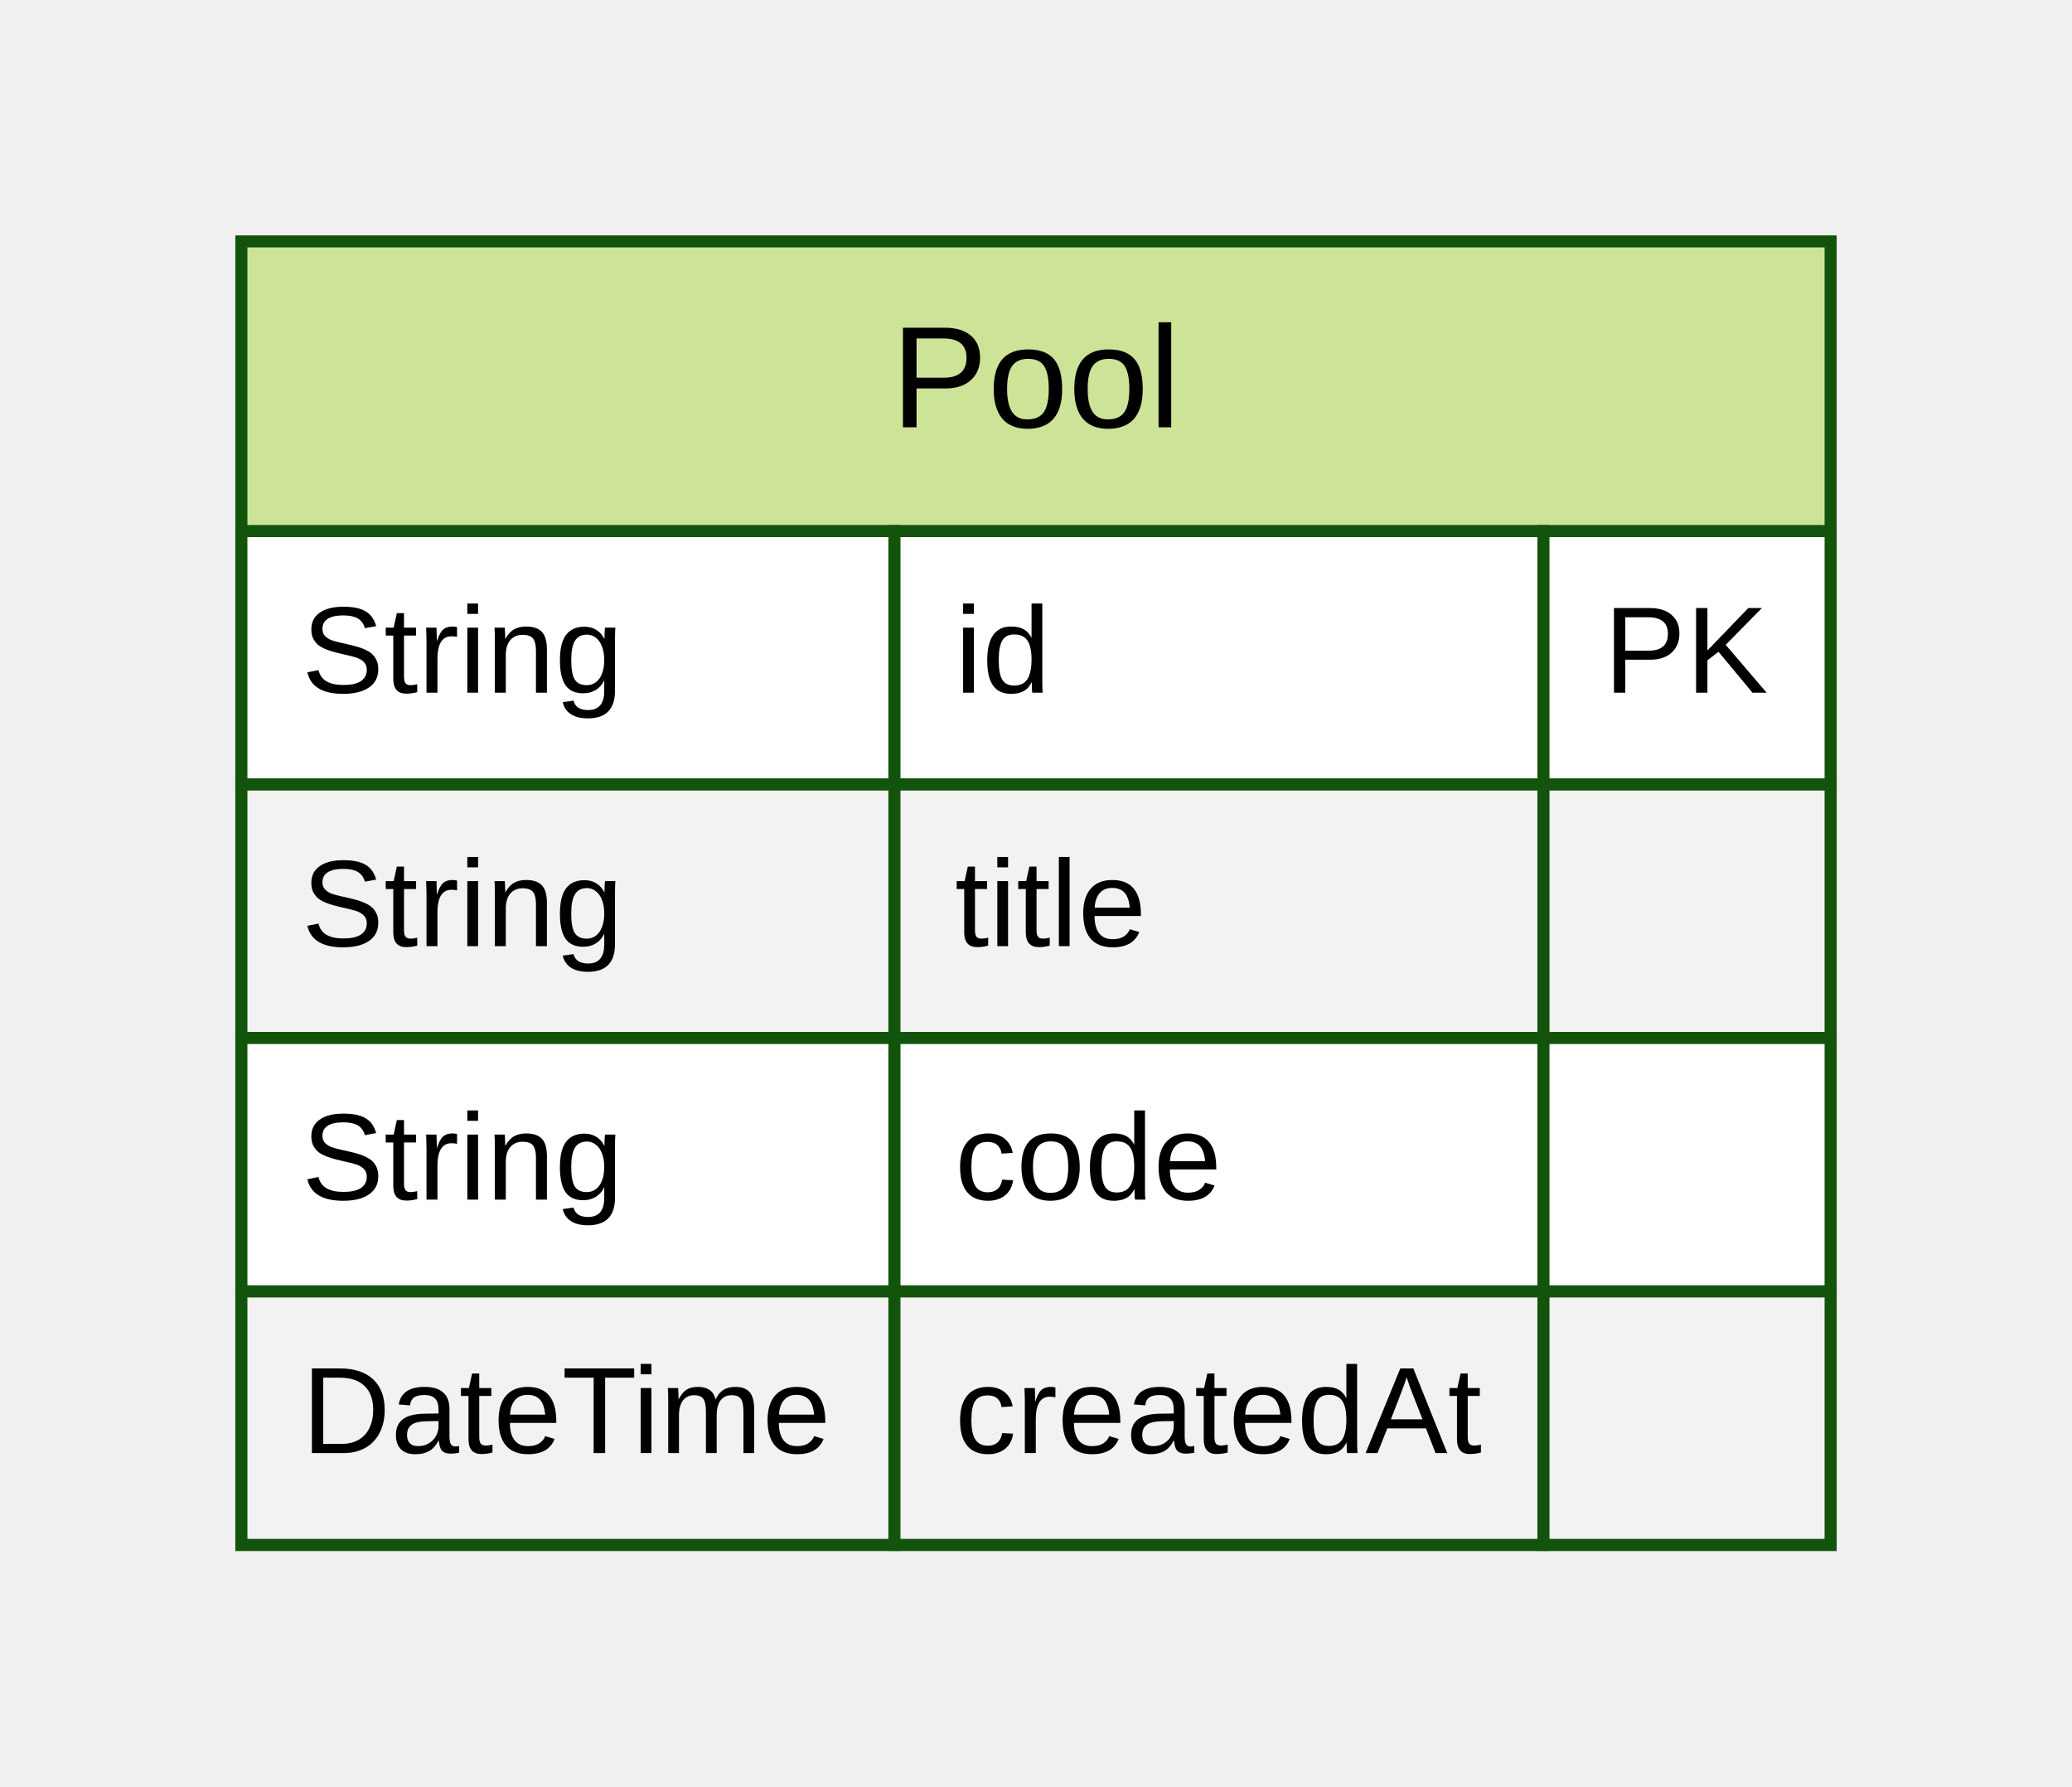
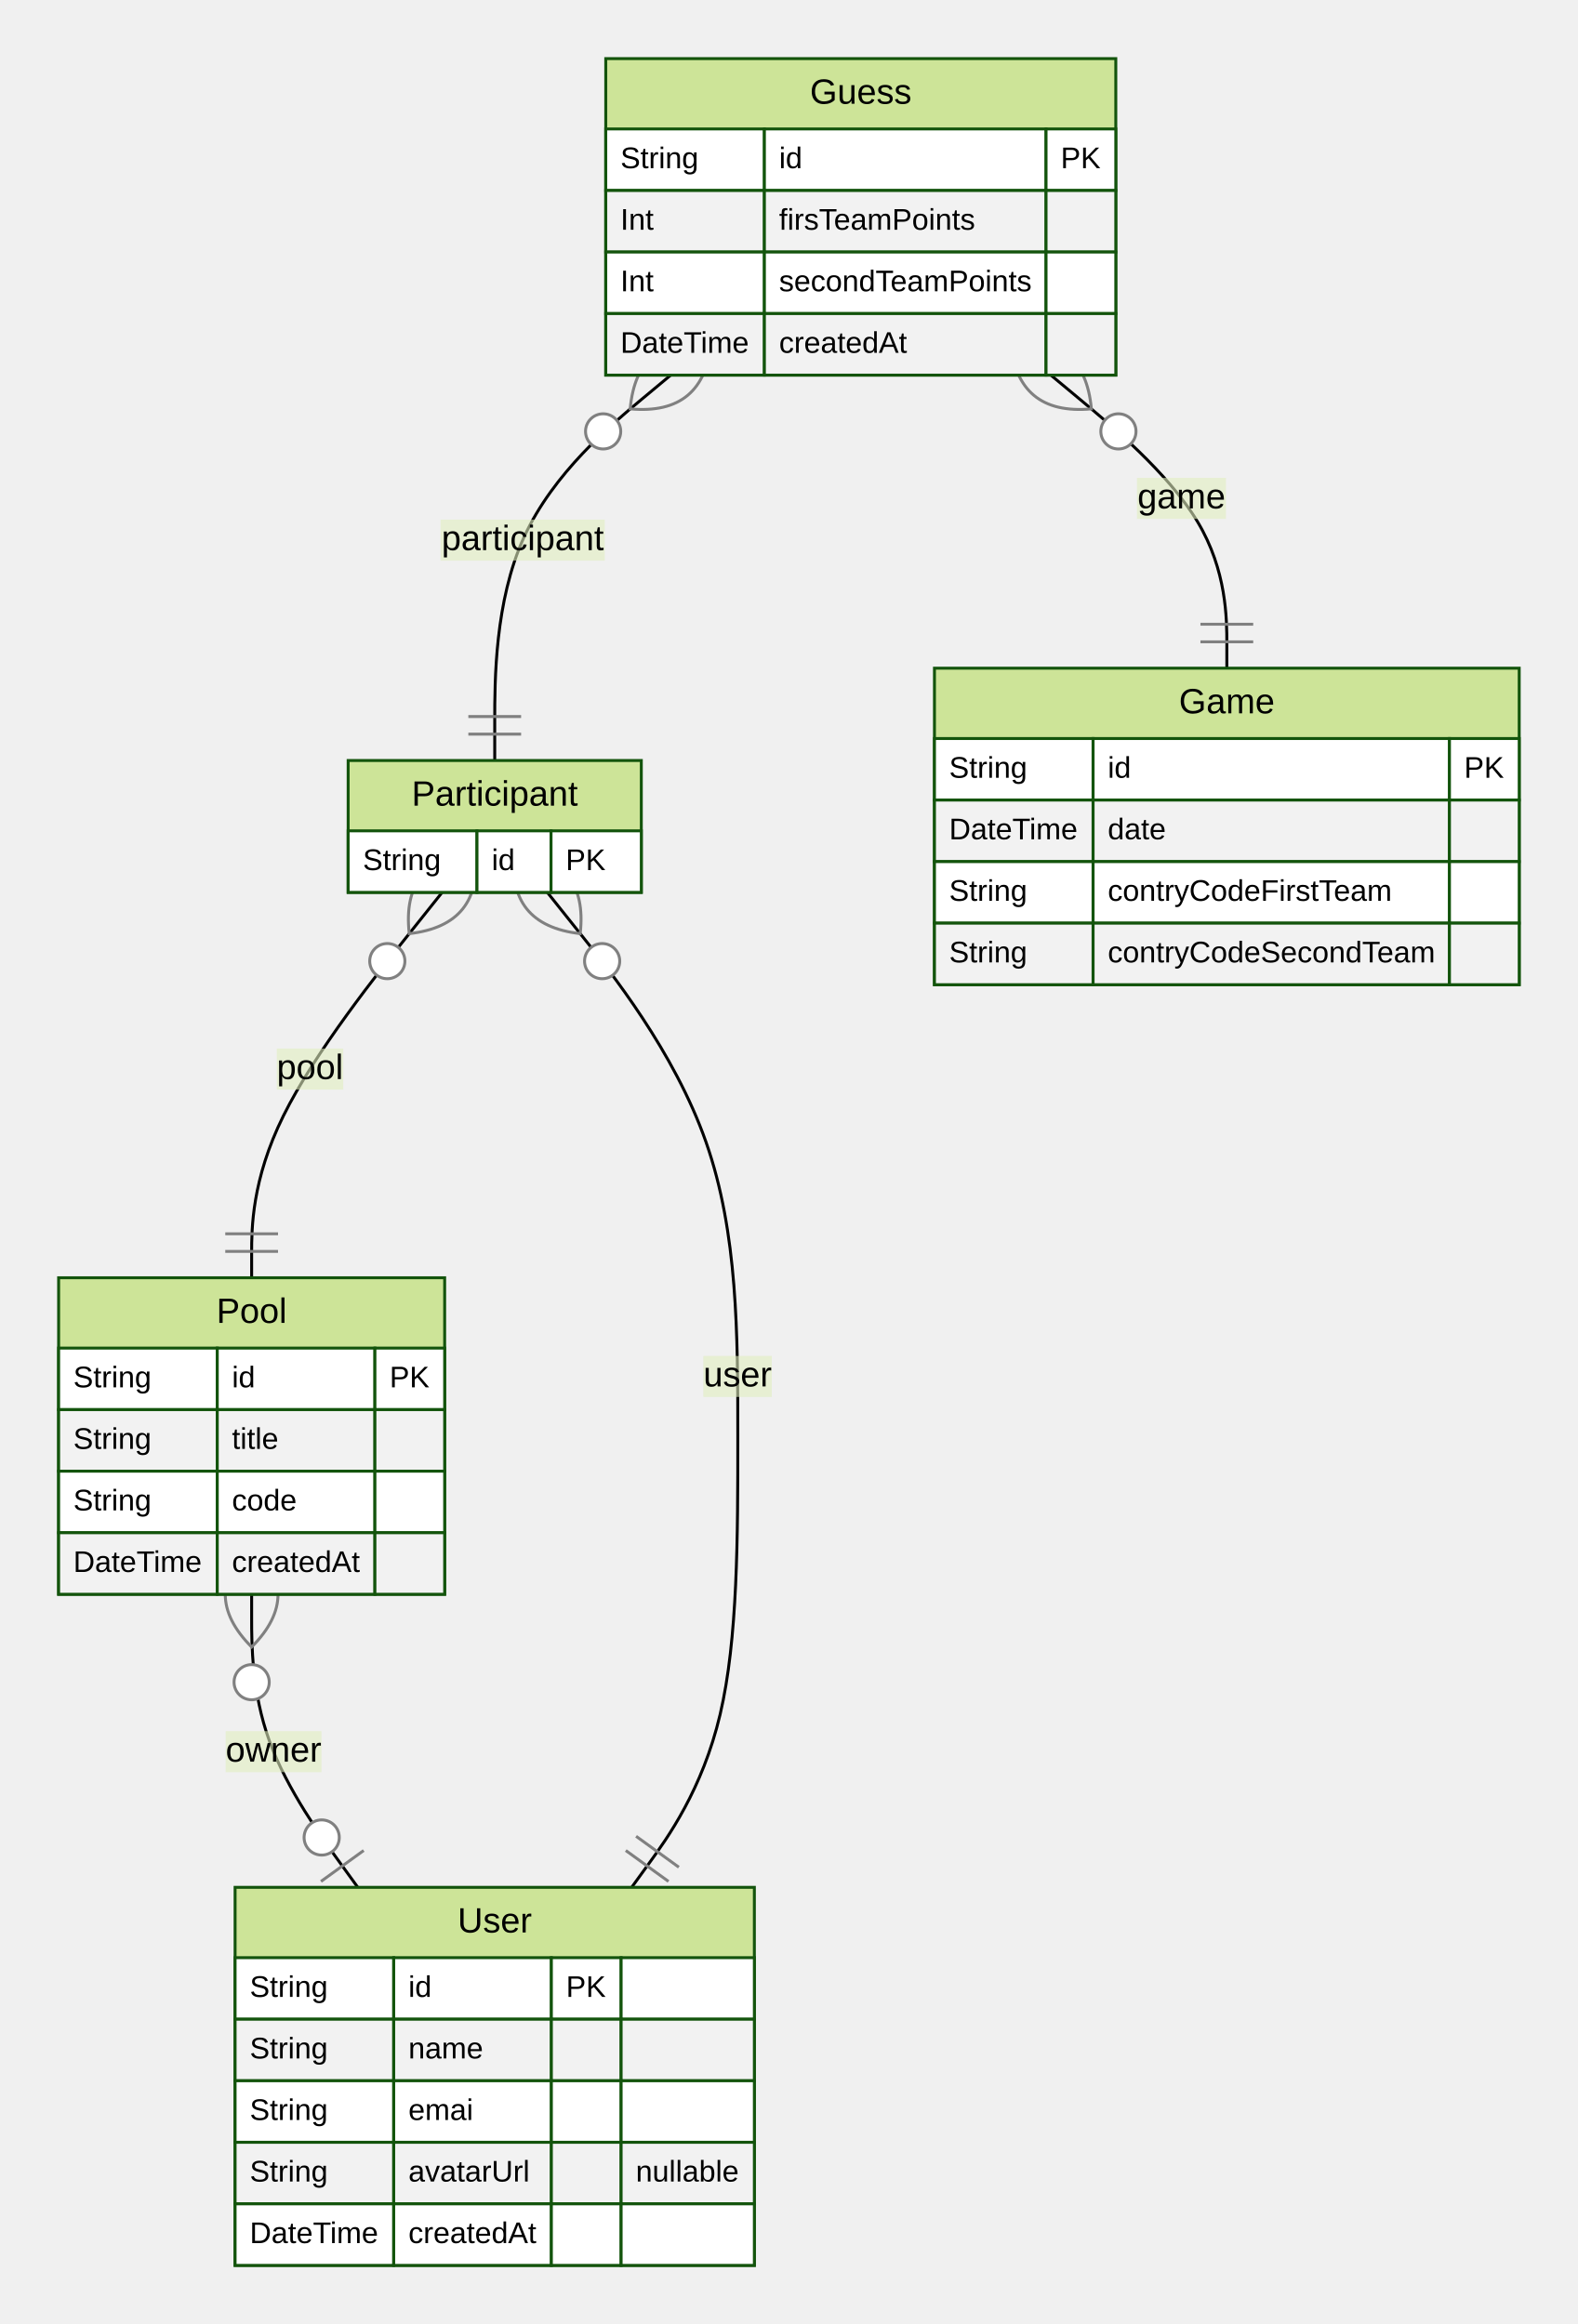
- <svg xmlns="http://www.w3.org/2000/svg" aria-labelledby="chart-title-mermaid-0 chart-desc-mermaid-0" role="img" viewBox="0 0 171.683 148" style="max-width: 171.683px; background-color: white;" width="100%" id="mermaid-0">
+ <svg xmlns="http://www.w3.org/2000/svg" aria-labelledby="chart-title-mermaid-0 chart-desc-mermaid-0" role="img" viewBox="0 0 538.233 793" style="max-width: 538.233px; background-color: white;" width="100%" id="mermaid-0">
  <style>#mermaid-0 {font-family:"trebuchet ms",verdana,arial,sans-serif;font-size:16px;fill:#000000;}#mermaid-0 .error-icon{fill:#552222;}#mermaid-0 .error-text{fill:#552222;stroke:#552222;}#mermaid-0 .edge-thickness-normal{stroke-width:2px;}#mermaid-0 .edge-thickness-thick{stroke-width:3.5px;}#mermaid-0 .edge-pattern-solid{stroke-dasharray:0;}#mermaid-0 .edge-pattern-dashed{stroke-dasharray:3;}#mermaid-0 .edge-pattern-dotted{stroke-dasharray:2;}#mermaid-0 .marker{fill:#000000;stroke:#000000;}#mermaid-0 .marker.cross{stroke:#000000;}#mermaid-0 svg{font-family:"trebuchet ms",verdana,arial,sans-serif;font-size:16px;}#mermaid-0 .entityBox{fill:#cde498;stroke:#13540c;}#mermaid-0 .attributeBoxOdd{fill:#ffffff;stroke:#13540c;}#mermaid-0 .attributeBoxEven{fill:#f2f2f2;stroke:#13540c;}#mermaid-0 .relationshipLabelBox{fill:hsl(78.158, 58.462%, 84.51%);opacity:0.7;background-color:hsl(78.158, 58.462%, 84.51%);}#mermaid-0 .relationshipLabelBox rect{opacity:0.5;}#mermaid-0 .relationshipLine{stroke:#000000;}#mermaid-0 :root{--mermaid-font-family:"trebuchet ms",verdana,arial,sans-serif;}</style>
  <g />
  <defs>
    <marker orient="auto" markerHeight="18" markerWidth="18" refY="9" refX="0" id="ONLY_ONE_START">
      <path d="M9,0 L9,18 M15,0 L15,18" fill="none" stroke="gray" />
    </marker>
  </defs>
  <defs>
    <marker orient="auto" markerHeight="18" markerWidth="18" refY="9" refX="18" id="ONLY_ONE_END">
      <path d="M3,0 L3,18 M9,0 L9,18" fill="none" stroke="gray" />
    </marker>
  </defs>
  <defs>
    <marker orient="auto" markerHeight="18" markerWidth="30" refY="9" refX="0" id="ZERO_OR_ONE_START">
      <circle r="6" cy="9" cx="21" fill="white" stroke="gray" />
      <path d="M9,0 L9,18" fill="none" stroke="gray" />
    </marker>
  </defs>
  <defs>
    <marker orient="auto" markerHeight="18" markerWidth="30" refY="9" refX="30" id="ZERO_OR_ONE_END">
      <circle r="6" cy="9" cx="9" fill="white" stroke="gray" />
      <path d="M21,0 L21,18" fill="none" stroke="gray" />
    </marker>
  </defs>
  <defs>
    <marker orient="auto" markerHeight="36" markerWidth="45" refY="18" refX="18" id="ONE_OR_MORE_START">
      <path d="M0,18 Q 18,0 36,18 Q 18,36 0,18 M42,9 L42,27" fill="none" stroke="gray" />
    </marker>
  </defs>
  <defs>
    <marker orient="auto" markerHeight="36" markerWidth="45" refY="18" refX="27" id="ONE_OR_MORE_END">
      <path d="M3,9 L3,27 M9,18 Q27,0 45,18 Q27,36 9,18" fill="none" stroke="gray" />
    </marker>
  </defs>
  <defs>
    <marker orient="auto" markerHeight="36" markerWidth="57" refY="18" refX="18" id="ZERO_OR_MORE_START">
      <circle r="6" cy="18" cx="48" fill="white" stroke="gray" />
      <path d="M0,18 Q18,0 36,18 Q18,36 0,18" fill="none" stroke="gray" />
    </marker>
  </defs>
  <defs>
    <marker orient="auto" markerHeight="36" markerWidth="57" refY="18" refX="39" id="ZERO_OR_MORE_END">
      <circle r="6" cy="18" cx="9" fill="white" stroke="gray" />
      <path d="M21,18 Q39,0 57,18 Q39,36 21,18" fill="none" stroke="gray" />
    </marker>
  </defs>
-   <g transform="translate(20,20 )" id="Pool">
+   <path marker-start="url(#ZERO_OR_MORE_START)" marker-end="url(#ZERO_OR_ONE_END)" fill="none" stroke="gray" d="M85.841,544L85.841,552.333C85.841,560.667,85.841,577.333,91.876,594C97.911,610.667,109.981,627.333,116.016,635.667L122.051,644" class="er relationshipLine" />
+   <path marker-start="url(#ZERO_OR_MORE_START)" marker-end="url(#ONLY_ONE_END)" fill="none" stroke="gray" d="M186.702,304.5L197.532,318.083C208.362,331.667,230.023,358.833,240.853,389.75C251.683,420.667,251.683,455.333,251.683,490C251.683,524.667,251.683,559.333,245.648,585C239.613,610.667,227.543,627.333,221.508,635.667L215.473,644" class="er relationshipLine" />
+   <path marker-start="url(#ZERO_OR_MORE_START)" marker-end="url(#ONLY_ONE_END)" fill="none" stroke="gray" d="M150.823,304.5L139.992,318.083C129.162,331.667,107.502,358.833,96.672,380.75C85.841,402.667,85.841,419.333,85.841,427.667L85.841,436" class="er relationshipLine" />
+   <path marker-start="url(#ZERO_OR_MORE_START)" marker-end="url(#ONLY_ONE_END)" fill="none" stroke="gray" d="M228.795,128L218.789,136.333C208.784,144.667,188.773,161.333,178.768,183.25C168.762,205.167,168.762,232.333,168.762,245.917L168.762,259.5" class="er relationshipLine" />
+   <path marker-start="url(#ZERO_OR_MORE_START)" marker-end="url(#ONLY_ONE_END)" fill="none" stroke="gray" d="M358.465,128L368.47,136.333C378.476,144.667,398.487,161.333,408.492,178C418.498,194.667,418.498,211.333,418.498,219.667L418.498,228" class="er relationshipLine" />
+   <g transform="translate(20,436 )" id="Pool">
    <rect height="108" width="131.683" y="0" x="0" stroke="gray" fill-opacity="100%" fill="honeydew" class="er entityBox" />
    <text transform="translate(65.84149,12)" style="font-family: &quot;trebuchet ms&quot;, verdana, arial, sans-serif;; font-size: 12px" text-anchor="middle" dominant-baseline="middle" y="0" x="0" id="entity-Pool" class="er entityLabel">Pool</text>
    <rect height="21" width="54.113" y="24" x="0" stroke="gray" fill-opacity="100%" fill="honeydew" class="er attributeBoxOdd" />
    <text transform="translate(5,34.5)" style="font-family: &quot;trebuchet ms&quot;, verdana, arial, sans-serif;; font-size: 10.2px" text-anchor="left" dominant-baseline="middle" y="0" x="0" id="entity-Pool-attr-1-type" class="er entityLabel">String</text>
    <rect height="21" width="53.775" y="24" x="54.113" stroke="gray" fill-opacity="100%" fill="honeydew" class="er attributeBoxOdd" />
    <text transform="translate(59.11313,34.5)" style="font-family: &quot;trebuchet ms&quot;, verdana, arial, sans-serif;; font-size: 10.2px" text-anchor="left" dominant-baseline="middle" y="0" x="0" id="entity-Pool-attr-1-name" class="er entityLabel">id</text>
    <rect height="21" width="23.795" y="24" x="107.888" stroke="gray" fill-opacity="100%" fill="honeydew" class="er attributeBoxOdd" />
    <text transform="translate(112.888,34.5)" style="font-family: &quot;trebuchet ms&quot;, verdana, arial, sans-serif;; font-size: 10.2px" text-anchor="left" dominant-baseline="middle" y="0" x="0" id="entity-Pool-attr-1-key" class="er entityLabel">PK</text>
    <rect height="21" width="54.113" y="45" x="0" stroke="gray" fill-opacity="100%" fill="honeydew" class="er attributeBoxEven" />
    <text transform="translate(5,55.5)" style="font-family: &quot;trebuchet ms&quot;, verdana, arial, sans-serif;; font-size: 10.2px" text-anchor="left" dominant-baseline="middle" y="0" x="0" id="entity-Pool-attr-2-type" class="er entityLabel">String</text>
    <rect height="21" width="53.775" y="45" x="54.113" stroke="gray" fill-opacity="100%" fill="honeydew" class="er attributeBoxEven" />
    <text transform="translate(59.11313,55.5)" style="font-family: &quot;trebuchet ms&quot;, verdana, arial, sans-serif;; font-size: 10.2px" text-anchor="left" dominant-baseline="middle" y="0" x="0" id="entity-Pool-attr-2-name" class="er entityLabel">title</text>
    <rect height="21" width="23.795" y="45" x="107.888" stroke="gray" fill-opacity="100%" fill="honeydew" class="er attributeBoxEven" />
    <text transform="translate(112.888,55.5)" style="font-family: &quot;trebuchet ms&quot;, verdana, arial, sans-serif;; font-size: 10.2px" text-anchor="left" dominant-baseline="middle" y="0" x="0" id="entity-Pool-attr-2-key" class="er entityLabel" />
    <rect height="21" width="54.113" y="66" x="0" stroke="gray" fill-opacity="100%" fill="honeydew" class="er attributeBoxOdd" />
    <text transform="translate(5,76.5)" style="font-family: &quot;trebuchet ms&quot;, verdana, arial, sans-serif;; font-size: 10.2px" text-anchor="left" dominant-baseline="middle" y="0" x="0" id="entity-Pool-attr-3-type" class="er entityLabel">String</text>
    <rect height="21" width="53.775" y="66" x="54.113" stroke="gray" fill-opacity="100%" fill="honeydew" class="er attributeBoxOdd" />
    <text transform="translate(59.11313,76.5)" style="font-family: &quot;trebuchet ms&quot;, verdana, arial, sans-serif;; font-size: 10.2px" text-anchor="left" dominant-baseline="middle" y="0" x="0" id="entity-Pool-attr-3-name" class="er entityLabel">code</text>
    <rect height="21" width="23.795" y="66" x="107.888" stroke="gray" fill-opacity="100%" fill="honeydew" class="er attributeBoxOdd" />
    <text transform="translate(112.888,76.5)" style="font-family: &quot;trebuchet ms&quot;, verdana, arial, sans-serif;; font-size: 10.2px" text-anchor="left" dominant-baseline="middle" y="0" x="0" id="entity-Pool-attr-3-key" class="er entityLabel" />
    <rect height="21" width="54.113" y="87" x="0" stroke="gray" fill-opacity="100%" fill="honeydew" class="er attributeBoxEven" />
    <text transform="translate(5,97.5)" style="font-family: &quot;trebuchet ms&quot;, verdana, arial, sans-serif;; font-size: 10.2px" text-anchor="left" dominant-baseline="middle" y="0" x="0" id="entity-Pool-attr-4-type" class="er entityLabel">DateTime</text>
    <rect height="21" width="53.775" y="87" x="54.113" stroke="gray" fill-opacity="100%" fill="honeydew" class="er attributeBoxEven" />
    <text transform="translate(59.11313,97.5)" style="font-family: &quot;trebuchet ms&quot;, verdana, arial, sans-serif;; font-size: 10.2px" text-anchor="left" dominant-baseline="middle" y="0" x="0" id="entity-Pool-attr-4-name" class="er entityLabel">createdAt</text>
    <rect height="21" width="23.795" y="87" x="107.888" stroke="gray" fill-opacity="100%" fill="honeydew" class="er attributeBoxEven" />
    <text transform="translate(112.888,97.5)" style="font-family: &quot;trebuchet ms&quot;, verdana, arial, sans-serif;; font-size: 10.2px" text-anchor="left" dominant-baseline="middle" y="0" x="0" id="entity-Pool-attr-4-key" class="er entityLabel" />
  </g>
+   <g transform="translate(118.7622,259.5 )" id="Participant">
+     <rect height="45" width="100" y="0" x="0" stroke="gray" fill-opacity="100%" fill="honeydew" class="er entityBox" />
+     <text transform="translate(50,12)" style="font-family: &quot;trebuchet ms&quot;, verdana, arial, sans-serif;; font-size: 12px" text-anchor="middle" dominant-baseline="middle" y="0" x="0" id="entity-Participant" class="er entityLabel">Participant</text>
+     <rect height="21" width="43.945" y="24" x="0" stroke="gray" fill-opacity="100%" fill="honeydew" class="er attributeBoxOdd" />
+     <text transform="translate(5,34.5)" style="font-family: &quot;trebuchet ms&quot;, verdana, arial, sans-serif;; font-size: 10.2px" text-anchor="left" dominant-baseline="middle" y="0" x="0" id="entity-Participant-attr-1-type" class="er entityLabel">String</text>
+     <rect height="21" width="25.262" y="24" x="43.945" stroke="gray" fill-opacity="100%" fill="honeydew" class="er attributeBoxOdd" />
+     <text transform="translate(48.94526,34.5)" style="font-family: &quot;trebuchet ms&quot;, verdana, arial, sans-serif;; font-size: 10.2px" text-anchor="left" dominant-baseline="middle" y="0" x="0" id="entity-Participant-attr-1-name" class="er entityLabel">id</text>
+     <rect height="21" width="30.793" y="24" x="69.207" stroke="gray" fill-opacity="100%" fill="honeydew" class="er attributeBoxOdd" />
+     <text transform="translate(74.20681,34.5)" style="font-family: &quot;trebuchet ms&quot;, verdana, arial, sans-serif;; font-size: 10.2px" text-anchor="left" dominant-baseline="middle" y="0" x="0" id="entity-Participant-attr-1-key" class="er entityLabel">PK</text>
+   </g>
+   <g transform="translate(80.19414,644 )" id="User">
+     <rect height="129" width="177.136" y="0" x="0" stroke="gray" fill-opacity="100%" fill="honeydew" class="er entityBox" />
+     <text transform="translate(88.5681,12)" style="font-family: &quot;trebuchet ms&quot;, verdana, arial, sans-serif;; font-size: 12px" text-anchor="middle" dominant-baseline="middle" y="0" x="0" id="entity-User" class="er entityLabel">User</text>
+     <rect height="21" width="54.113" y="24" x="0" stroke="gray" fill-opacity="100%" fill="honeydew" class="er attributeBoxOdd" />
+     <text transform="translate(5,34.5)" style="font-family: &quot;trebuchet ms&quot;, verdana, arial, sans-serif;; font-size: 10.2px" text-anchor="left" dominant-baseline="middle" y="0" x="0" id="entity-User-attr-1-type" class="er entityLabel">String</text>
+     <rect height="21" width="53.775" y="24" x="54.113" stroke="gray" fill-opacity="100%" fill="honeydew" class="er attributeBoxOdd" />
+     <text transform="translate(59.11313,34.5)" style="font-family: &quot;trebuchet ms&quot;, verdana, arial, sans-serif;; font-size: 10.2px" text-anchor="left" dominant-baseline="middle" y="0" x="0" id="entity-User-attr-1-name" class="er entityLabel">id</text>
+     <rect height="21" width="23.795" y="24" x="107.888" stroke="gray" fill-opacity="100%" fill="honeydew" class="er attributeBoxOdd" />
+     <text transform="translate(112.888,34.5)" style="font-family: &quot;trebuchet ms&quot;, verdana, arial, sans-serif;; font-size: 10.2px" text-anchor="left" dominant-baseline="middle" y="0" x="0" id="entity-User-attr-1-key" class="er entityLabel">PK</text>
+     <rect height="21" width="45.453" y="24" x="131.683" stroke="gray" fill-opacity="100%" fill="honeydew" class="er attributeBoxOdd" />
+     <text transform="translate(136.683,34.5)" style="font-family: &quot;trebuchet ms&quot;, verdana, arial, sans-serif;; font-size: 10.2px" text-anchor="left" dominant-baseline="middle" y="0" x="0" id="entity-User-attr-1-comment" class="er entityLabel" />
+     <rect height="21" width="54.113" y="45" x="0" stroke="gray" fill-opacity="100%" fill="honeydew" class="er attributeBoxEven" />
+     <text transform="translate(5,55.5)" style="font-family: &quot;trebuchet ms&quot;, verdana, arial, sans-serif;; font-size: 10.2px" text-anchor="left" dominant-baseline="middle" y="0" x="0" id="entity-User-attr-2-type" class="er entityLabel">String</text>
+     <rect height="21" width="53.775" y="45" x="54.113" stroke="gray" fill-opacity="100%" fill="honeydew" class="er attributeBoxEven" />
+     <text transform="translate(59.11313,55.5)" style="font-family: &quot;trebuchet ms&quot;, verdana, arial, sans-serif;; font-size: 10.2px" text-anchor="left" dominant-baseline="middle" y="0" x="0" id="entity-User-attr-2-name" class="er entityLabel">name</text>
+     <rect height="21" width="23.795" y="45" x="107.888" stroke="gray" fill-opacity="100%" fill="honeydew" class="er attributeBoxEven" />
+     <text transform="translate(112.888,55.5)" style="font-family: &quot;trebuchet ms&quot;, verdana, arial, sans-serif;; font-size: 10.2px" text-anchor="left" dominant-baseline="middle" y="0" x="0" id="entity-User-attr-2-key" class="er entityLabel" />
+     <rect height="21" width="45.453" y="45" x="131.683" stroke="gray" fill-opacity="100%" fill="honeydew" class="er attributeBoxEven" />
+     <text transform="translate(136.683,55.5)" style="font-family: &quot;trebuchet ms&quot;, verdana, arial, sans-serif;; font-size: 10.2px" text-anchor="left" dominant-baseline="middle" y="0" x="0" id="entity-User-attr-2-comment" class="er entityLabel" />
+     <rect height="21" width="54.113" y="66" x="0" stroke="gray" fill-opacity="100%" fill="honeydew" class="er attributeBoxOdd" />
+     <text transform="translate(5,76.5)" style="font-family: &quot;trebuchet ms&quot;, verdana, arial, sans-serif;; font-size: 10.2px" text-anchor="left" dominant-baseline="middle" y="0" x="0" id="entity-User-attr-3-type" class="er entityLabel">String</text>
+     <rect height="21" width="53.775" y="66" x="54.113" stroke="gray" fill-opacity="100%" fill="honeydew" class="er attributeBoxOdd" />
+     <text transform="translate(59.11313,76.5)" style="font-family: &quot;trebuchet ms&quot;, verdana, arial, sans-serif;; font-size: 10.2px" text-anchor="left" dominant-baseline="middle" y="0" x="0" id="entity-User-attr-3-name" class="er entityLabel">emai</text>
+     <rect height="21" width="23.795" y="66" x="107.888" stroke="gray" fill-opacity="100%" fill="honeydew" class="er attributeBoxOdd" />
+     <text transform="translate(112.888,76.5)" style="font-family: &quot;trebuchet ms&quot;, verdana, arial, sans-serif;; font-size: 10.2px" text-anchor="left" dominant-baseline="middle" y="0" x="0" id="entity-User-attr-3-key" class="er entityLabel" />
+     <rect height="21" width="45.453" y="66" x="131.683" stroke="gray" fill-opacity="100%" fill="honeydew" class="er attributeBoxOdd" />
+     <text transform="translate(136.683,76.5)" style="font-family: &quot;trebuchet ms&quot;, verdana, arial, sans-serif;; font-size: 10.2px" text-anchor="left" dominant-baseline="middle" y="0" x="0" id="entity-User-attr-3-comment" class="er entityLabel" />
+     <rect height="21" width="54.113" y="87" x="0" stroke="gray" fill-opacity="100%" fill="honeydew" class="er attributeBoxEven" />
+     <text transform="translate(5,97.5)" style="font-family: &quot;trebuchet ms&quot;, verdana, arial, sans-serif;; font-size: 10.2px" text-anchor="left" dominant-baseline="middle" y="0" x="0" id="entity-User-attr-4-type" class="er entityLabel">String</text>
+     <rect height="21" width="53.775" y="87" x="54.113" stroke="gray" fill-opacity="100%" fill="honeydew" class="er attributeBoxEven" />
+     <text transform="translate(59.11313,97.5)" style="font-family: &quot;trebuchet ms&quot;, verdana, arial, sans-serif;; font-size: 10.2px" text-anchor="left" dominant-baseline="middle" y="0" x="0" id="entity-User-attr-4-name" class="er entityLabel">avatarUrl</text>
+     <rect height="21" width="23.795" y="87" x="107.888" stroke="gray" fill-opacity="100%" fill="honeydew" class="er attributeBoxEven" />
+     <text transform="translate(112.888,97.5)" style="font-family: &quot;trebuchet ms&quot;, verdana, arial, sans-serif;; font-size: 10.2px" text-anchor="left" dominant-baseline="middle" y="0" x="0" id="entity-User-attr-4-key" class="er entityLabel" />
+     <rect height="21" width="45.453" y="87" x="131.683" stroke="gray" fill-opacity="100%" fill="honeydew" class="er attributeBoxEven" />
+     <text transform="translate(136.683,97.5)" style="font-family: &quot;trebuchet ms&quot;, verdana, arial, sans-serif;; font-size: 10.2px" text-anchor="left" dominant-baseline="middle" y="0" x="0" id="entity-User-attr-4-comment" class="er entityLabel">nullable</text>
+     <rect height="21" width="54.113" y="108" x="0" stroke="gray" fill-opacity="100%" fill="honeydew" class="er attributeBoxOdd" />
+     <text transform="translate(5,118.5)" style="font-family: &quot;trebuchet ms&quot;, verdana, arial, sans-serif;; font-size: 10.2px" text-anchor="left" dominant-baseline="middle" y="0" x="0" id="entity-User-attr-5-type" class="er entityLabel">DateTime</text>
+     <rect height="21" width="53.775" y="108" x="54.113" stroke="gray" fill-opacity="100%" fill="honeydew" class="er attributeBoxOdd" />
+     <text transform="translate(59.11313,118.5)" style="font-family: &quot;trebuchet ms&quot;, verdana, arial, sans-serif;; font-size: 10.2px" text-anchor="left" dominant-baseline="middle" y="0" x="0" id="entity-User-attr-5-name" class="er entityLabel">createdAt</text>
+     <rect height="21" width="23.795" y="108" x="107.888" stroke="gray" fill-opacity="100%" fill="honeydew" class="er attributeBoxOdd" />
+     <text transform="translate(112.888,118.5)" style="font-family: &quot;trebuchet ms&quot;, verdana, arial, sans-serif;; font-size: 10.2px" text-anchor="left" dominant-baseline="middle" y="0" x="0" id="entity-User-attr-5-key" class="er entityLabel" />
+     <rect height="21" width="45.453" y="108" x="131.683" stroke="gray" fill-opacity="100%" fill="honeydew" class="er attributeBoxOdd" />
+     <text transform="translate(136.683,118.5)" style="font-family: &quot;trebuchet ms&quot;, verdana, arial, sans-serif;; font-size: 10.2px" text-anchor="left" dominant-baseline="middle" y="0" x="0" id="entity-User-attr-5-comment" class="er entityLabel" />
+   </g>
+   <g transform="translate(318.7622,228 )" id="Game">
+     <rect height="108" width="199.471" y="0" x="0" stroke="gray" fill-opacity="100%" fill="honeydew" class="er entityBox" />
+     <text transform="translate(99.73531,12)" style="font-family: &quot;trebuchet ms&quot;, verdana, arial, sans-serif;; font-size: 12px" text-anchor="middle" dominant-baseline="middle" y="0" x="0" id="entity-Game" class="er entityLabel">Game</text>
+     <rect height="21" width="54.113" y="24" x="0" stroke="gray" fill-opacity="100%" fill="honeydew" class="er attributeBoxOdd" />
+     <text transform="translate(5,34.5)" style="font-family: &quot;trebuchet ms&quot;, verdana, arial, sans-serif;; font-size: 10.2px" text-anchor="left" dominant-baseline="middle" y="0" x="0" id="entity-Game-attr-1-type" class="er entityLabel">String</text>
+     <rect height="21" width="121.562" y="24" x="54.113" stroke="gray" fill-opacity="100%" fill="honeydew" class="er attributeBoxOdd" />
+     <text transform="translate(59.11313,34.5)" style="font-family: &quot;trebuchet ms&quot;, verdana, arial, sans-serif;; font-size: 10.2px" text-anchor="left" dominant-baseline="middle" y="0" x="0" id="entity-Game-attr-1-name" class="er entityLabel">id</text>
+     <rect height="21" width="23.795" y="24" x="175.676" stroke="gray" fill-opacity="100%" fill="honeydew" class="er attributeBoxOdd" />
+     <text transform="translate(180.6756,34.5)" style="font-family: &quot;trebuchet ms&quot;, verdana, arial, sans-serif;; font-size: 10.2px" text-anchor="left" dominant-baseline="middle" y="0" x="0" id="entity-Game-attr-1-key" class="er entityLabel">PK</text>
+     <rect height="21" width="54.113" y="45" x="0" stroke="gray" fill-opacity="100%" fill="honeydew" class="er attributeBoxEven" />
+     <text transform="translate(5,55.5)" style="font-family: &quot;trebuchet ms&quot;, verdana, arial, sans-serif;; font-size: 10.2px" text-anchor="left" dominant-baseline="middle" y="0" x="0" id="entity-Game-attr-2-type" class="er entityLabel">DateTime</text>
+     <rect height="21" width="121.562" y="45" x="54.113" stroke="gray" fill-opacity="100%" fill="honeydew" class="er attributeBoxEven" />
+     <text transform="translate(59.11313,55.5)" style="font-family: &quot;trebuchet ms&quot;, verdana, arial, sans-serif;; font-size: 10.2px" text-anchor="left" dominant-baseline="middle" y="0" x="0" id="entity-Game-attr-2-name" class="er entityLabel">date</text>
+     <rect height="21" width="23.795" y="45" x="175.676" stroke="gray" fill-opacity="100%" fill="honeydew" class="er attributeBoxEven" />
+     <text transform="translate(180.6756,55.5)" style="font-family: &quot;trebuchet ms&quot;, verdana, arial, sans-serif;; font-size: 10.2px" text-anchor="left" dominant-baseline="middle" y="0" x="0" id="entity-Game-attr-2-key" class="er entityLabel" />
+     <rect height="21" width="54.113" y="66" x="0" stroke="gray" fill-opacity="100%" fill="honeydew" class="er attributeBoxOdd" />
+     <text transform="translate(5,76.5)" style="font-family: &quot;trebuchet ms&quot;, verdana, arial, sans-serif;; font-size: 10.2px" text-anchor="left" dominant-baseline="middle" y="0" x="0" id="entity-Game-attr-3-type" class="er entityLabel">String</text>
+     <rect height="21" width="121.562" y="66" x="54.113" stroke="gray" fill-opacity="100%" fill="honeydew" class="er attributeBoxOdd" />
+     <text transform="translate(59.11313,76.5)" style="font-family: &quot;trebuchet ms&quot;, verdana, arial, sans-serif;; font-size: 10.2px" text-anchor="left" dominant-baseline="middle" y="0" x="0" id="entity-Game-attr-3-name" class="er entityLabel">contryCodeFirstTeam</text>
+     <rect height="21" width="23.795" y="66" x="175.676" stroke="gray" fill-opacity="100%" fill="honeydew" class="er attributeBoxOdd" />
+     <text transform="translate(180.6756,76.5)" style="font-family: &quot;trebuchet ms&quot;, verdana, arial, sans-serif;; font-size: 10.2px" text-anchor="left" dominant-baseline="middle" y="0" x="0" id="entity-Game-attr-3-key" class="er entityLabel" />
+     <rect height="21" width="54.113" y="87" x="0" stroke="gray" fill-opacity="100%" fill="honeydew" class="er attributeBoxEven" />
+     <text transform="translate(5,97.5)" style="font-family: &quot;trebuchet ms&quot;, verdana, arial, sans-serif;; font-size: 10.2px" text-anchor="left" dominant-baseline="middle" y="0" x="0" id="entity-Game-attr-4-type" class="er entityLabel">String</text>
+     <rect height="21" width="121.562" y="87" x="54.113" stroke="gray" fill-opacity="100%" fill="honeydew" class="er attributeBoxEven" />
+     <text transform="translate(59.11313,97.5)" style="font-family: &quot;trebuchet ms&quot;, verdana, arial, sans-serif;; font-size: 10.2px" text-anchor="left" dominant-baseline="middle" y="0" x="0" id="entity-Game-attr-4-name" class="er entityLabel">contryCodeSecondTeam</text>
+     <rect height="21" width="23.795" y="87" x="175.676" stroke="gray" fill-opacity="100%" fill="honeydew" class="er attributeBoxEven" />
+     <text transform="translate(180.6756,97.5)" style="font-family: &quot;trebuchet ms&quot;, verdana, arial, sans-serif;; font-size: 10.2px" text-anchor="left" dominant-baseline="middle" y="0" x="0" id="entity-Game-attr-4-key" class="er entityLabel" />
+   </g>
+   <g transform="translate(206.6368,20 )" id="Guess">
+     <rect height="108" width="173.986" y="0" x="0" stroke="gray" fill-opacity="100%" fill="honeydew" class="er entityBox" />
+     <text transform="translate(86.99312,12)" style="font-family: &quot;trebuchet ms&quot;, verdana, arial, sans-serif;; font-size: 12px" text-anchor="middle" dominant-baseline="middle" y="0" x="0" id="entity-Guess" class="er entityLabel">Guess</text>
+     <rect height="21" width="54.113" y="24" x="0" stroke="gray" fill-opacity="100%" fill="honeydew" class="er attributeBoxOdd" />
+     <text transform="translate(5,34.5)" style="font-family: &quot;trebuchet ms&quot;, verdana, arial, sans-serif;; font-size: 10.2px" text-anchor="left" dominant-baseline="middle" y="0" x="0" id="entity-Guess-attr-1-type" class="er entityLabel">String</text>
+     <rect height="21" width="96.078" y="24" x="54.113" stroke="gray" fill-opacity="100%" fill="honeydew" class="er attributeBoxOdd" />
+     <text transform="translate(59.11313,34.5)" style="font-family: &quot;trebuchet ms&quot;, verdana, arial, sans-serif;; font-size: 10.2px" text-anchor="left" dominant-baseline="middle" y="0" x="0" id="entity-Guess-attr-1-name" class="er entityLabel">id</text>
+     <rect height="21" width="23.795" y="24" x="150.191" stroke="gray" fill-opacity="100%" fill="honeydew" class="er attributeBoxOdd" />
+     <text transform="translate(155.1913,34.5)" style="font-family: &quot;trebuchet ms&quot;, verdana, arial, sans-serif;; font-size: 10.2px" text-anchor="left" dominant-baseline="middle" y="0" x="0" id="entity-Guess-attr-1-key" class="er entityLabel">PK</text>
+     <rect height="21" width="54.113" y="45" x="0" stroke="gray" fill-opacity="100%" fill="honeydew" class="er attributeBoxEven" />
+     <text transform="translate(5,55.5)" style="font-family: &quot;trebuchet ms&quot;, verdana, arial, sans-serif;; font-size: 10.2px" text-anchor="left" dominant-baseline="middle" y="0" x="0" id="entity-Guess-attr-2-type" class="er entityLabel">Int</text>
+     <rect height="21" width="96.078" y="45" x="54.113" stroke="gray" fill-opacity="100%" fill="honeydew" class="er attributeBoxEven" />
+     <text transform="translate(59.11313,55.5)" style="font-family: &quot;trebuchet ms&quot;, verdana, arial, sans-serif;; font-size: 10.2px" text-anchor="left" dominant-baseline="middle" y="0" x="0" id="entity-Guess-attr-2-name" class="er entityLabel">firsTeamPoints</text>
+     <rect height="21" width="23.795" y="45" x="150.191" stroke="gray" fill-opacity="100%" fill="honeydew" class="er attributeBoxEven" />
+     <text transform="translate(155.1913,55.5)" style="font-family: &quot;trebuchet ms&quot;, verdana, arial, sans-serif;; font-size: 10.2px" text-anchor="left" dominant-baseline="middle" y="0" x="0" id="entity-Guess-attr-2-key" class="er entityLabel" />
+     <rect height="21" width="54.113" y="66" x="0" stroke="gray" fill-opacity="100%" fill="honeydew" class="er attributeBoxOdd" />
+     <text transform="translate(5,76.5)" style="font-family: &quot;trebuchet ms&quot;, verdana, arial, sans-serif;; font-size: 10.2px" text-anchor="left" dominant-baseline="middle" y="0" x="0" id="entity-Guess-attr-3-type" class="er entityLabel">Int</text>
+     <rect height="21" width="96.078" y="66" x="54.113" stroke="gray" fill-opacity="100%" fill="honeydew" class="er attributeBoxOdd" />
+     <text transform="translate(59.11313,76.5)" style="font-family: &quot;trebuchet ms&quot;, verdana, arial, sans-serif;; font-size: 10.2px" text-anchor="left" dominant-baseline="middle" y="0" x="0" id="entity-Guess-attr-3-name" class="er entityLabel">secondTeamPoints</text>
+     <rect height="21" width="23.795" y="66" x="150.191" stroke="gray" fill-opacity="100%" fill="honeydew" class="er attributeBoxOdd" />
+     <text transform="translate(155.1913,76.5)" style="font-family: &quot;trebuchet ms&quot;, verdana, arial, sans-serif;; font-size: 10.2px" text-anchor="left" dominant-baseline="middle" y="0" x="0" id="entity-Guess-attr-3-key" class="er entityLabel" />
+     <rect height="21" width="54.113" y="87" x="0" stroke="gray" fill-opacity="100%" fill="honeydew" class="er attributeBoxEven" />
+     <text transform="translate(5,97.5)" style="font-family: &quot;trebuchet ms&quot;, verdana, arial, sans-serif;; font-size: 10.2px" text-anchor="left" dominant-baseline="middle" y="0" x="0" id="entity-Guess-attr-4-type" class="er entityLabel">DateTime</text>
+     <rect height="21" width="96.078" y="87" x="54.113" stroke="gray" fill-opacity="100%" fill="honeydew" class="er attributeBoxEven" />
+     <text transform="translate(59.11313,97.5)" style="font-family: &quot;trebuchet ms&quot;, verdana, arial, sans-serif;; font-size: 10.2px" text-anchor="left" dominant-baseline="middle" y="0" x="0" id="entity-Guess-attr-4-name" class="er entityLabel">createdAt</text>
+     <rect height="21" width="23.795" y="87" x="150.191" stroke="gray" fill-opacity="100%" fill="honeydew" class="er attributeBoxEven" />
+     <text transform="translate(155.1913,97.5)" style="font-family: &quot;trebuchet ms&quot;, verdana, arial, sans-serif;; font-size: 10.2px" text-anchor="left" dominant-baseline="middle" y="0" x="0" id="entity-Guess-attr-4-key" class="er entityLabel" />
+   </g>
+   <rect fill-opacity="85%" fill="white" height="14" width="32.688" y="590.7" x="76.968" class="er relationshipLabelBox" />
+   <text style="font-family: &quot;trebuchet ms&quot;, verdana, arial, sans-serif;; font-size: 12px" dominant-baseline="middle" text-anchor="middle" y="597.7" x="93.312" id="rel1" class="er relationshipLabel">owner</text>
+   <rect fill-opacity="85%" fill="white" height="14" width="23.348" y="462.676" x="239.928" class="er relationshipLabelBox" />
+   <text style="font-family: &quot;trebuchet ms&quot;, verdana, arial, sans-serif;; font-size: 12px" dominant-baseline="middle" text-anchor="middle" y="469.676" x="251.601" id="rel2" class="er relationshipLabel">user</text>
+   <rect fill-opacity="85%" fill="white" height="14" width="22.688" y="357.795" x="94.4" class="er relationshipLabelBox" />
+   <text style="font-family: &quot;trebuchet ms&quot;, verdana, arial, sans-serif;; font-size: 12px" dominant-baseline="middle" text-anchor="middle" y="364.795" x="105.744" id="rel3" class="er relationshipLabel">pool</text>
+   <rect fill-opacity="85%" fill="white" height="14" width="56.031" y="177.306" x="150.279" class="er relationshipLabelBox" />
+   <text style="font-family: &quot;trebuchet ms&quot;, verdana, arial, sans-serif;; font-size: 12px" dominant-baseline="middle" text-anchor="middle" y="184.306" x="178.295" id="rel4" class="er relationshipLabel">participant</text>
+   <rect fill-opacity="85%" fill="white" height="14" width="30.344" y="163.064" x="387.854" class="er relationshipLabelBox" />
+   <text style="font-family: &quot;trebuchet ms&quot;, verdana, arial, sans-serif;; font-size: 12px" dominant-baseline="middle" text-anchor="middle" y="170.064" x="403.026" id="rel5" class="er relationshipLabel">game</text>
</svg>
